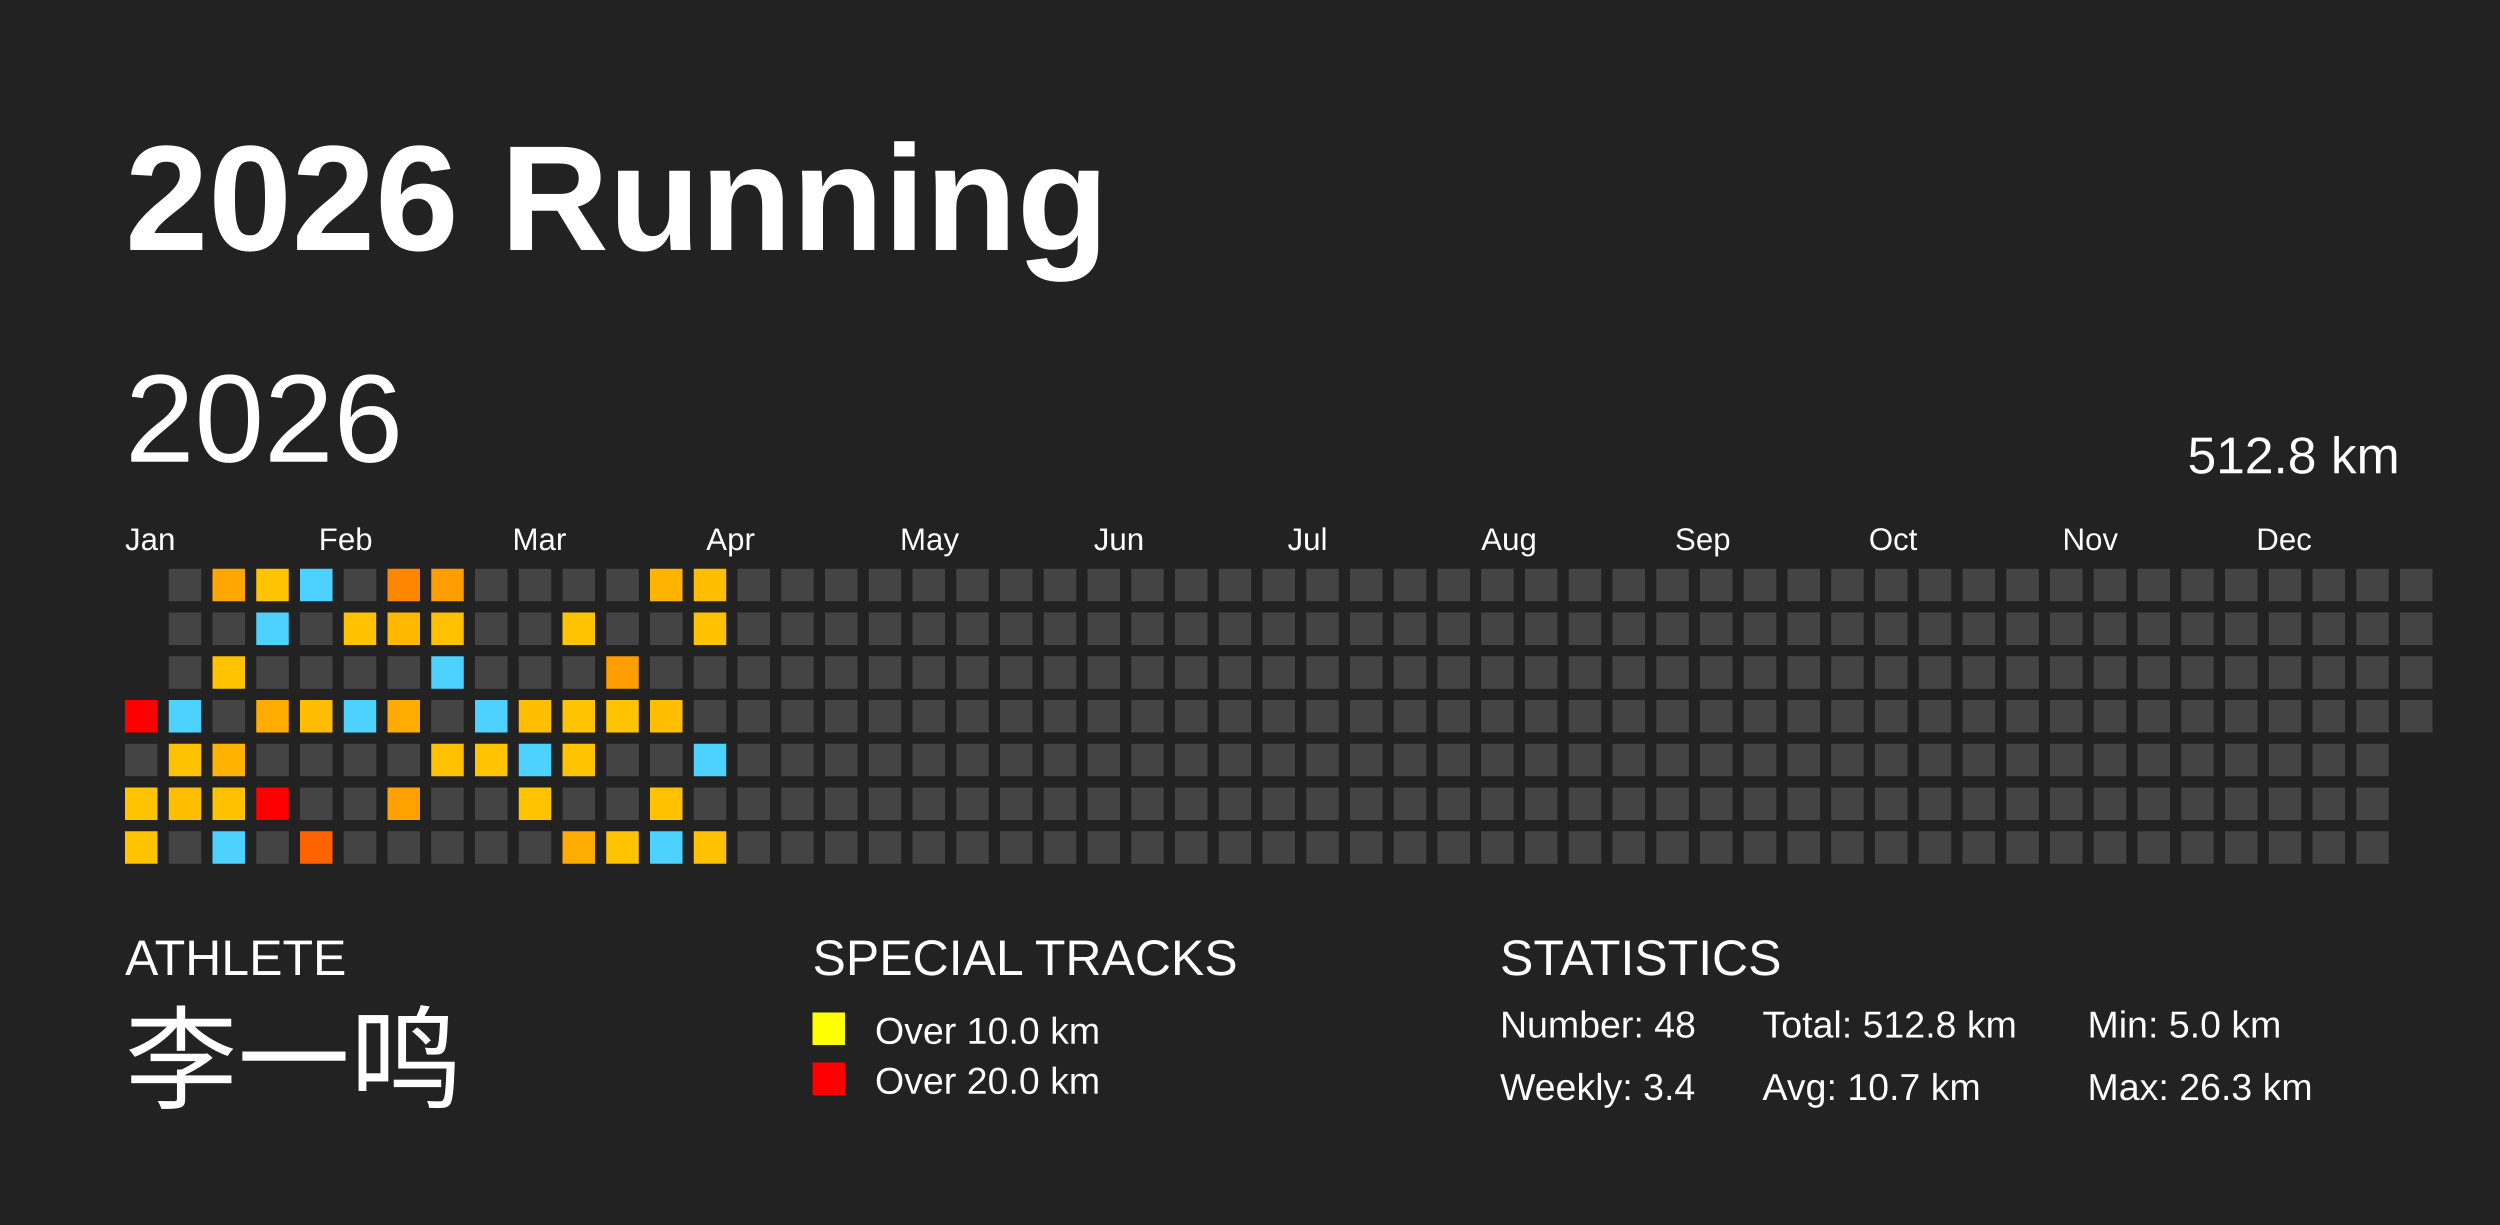
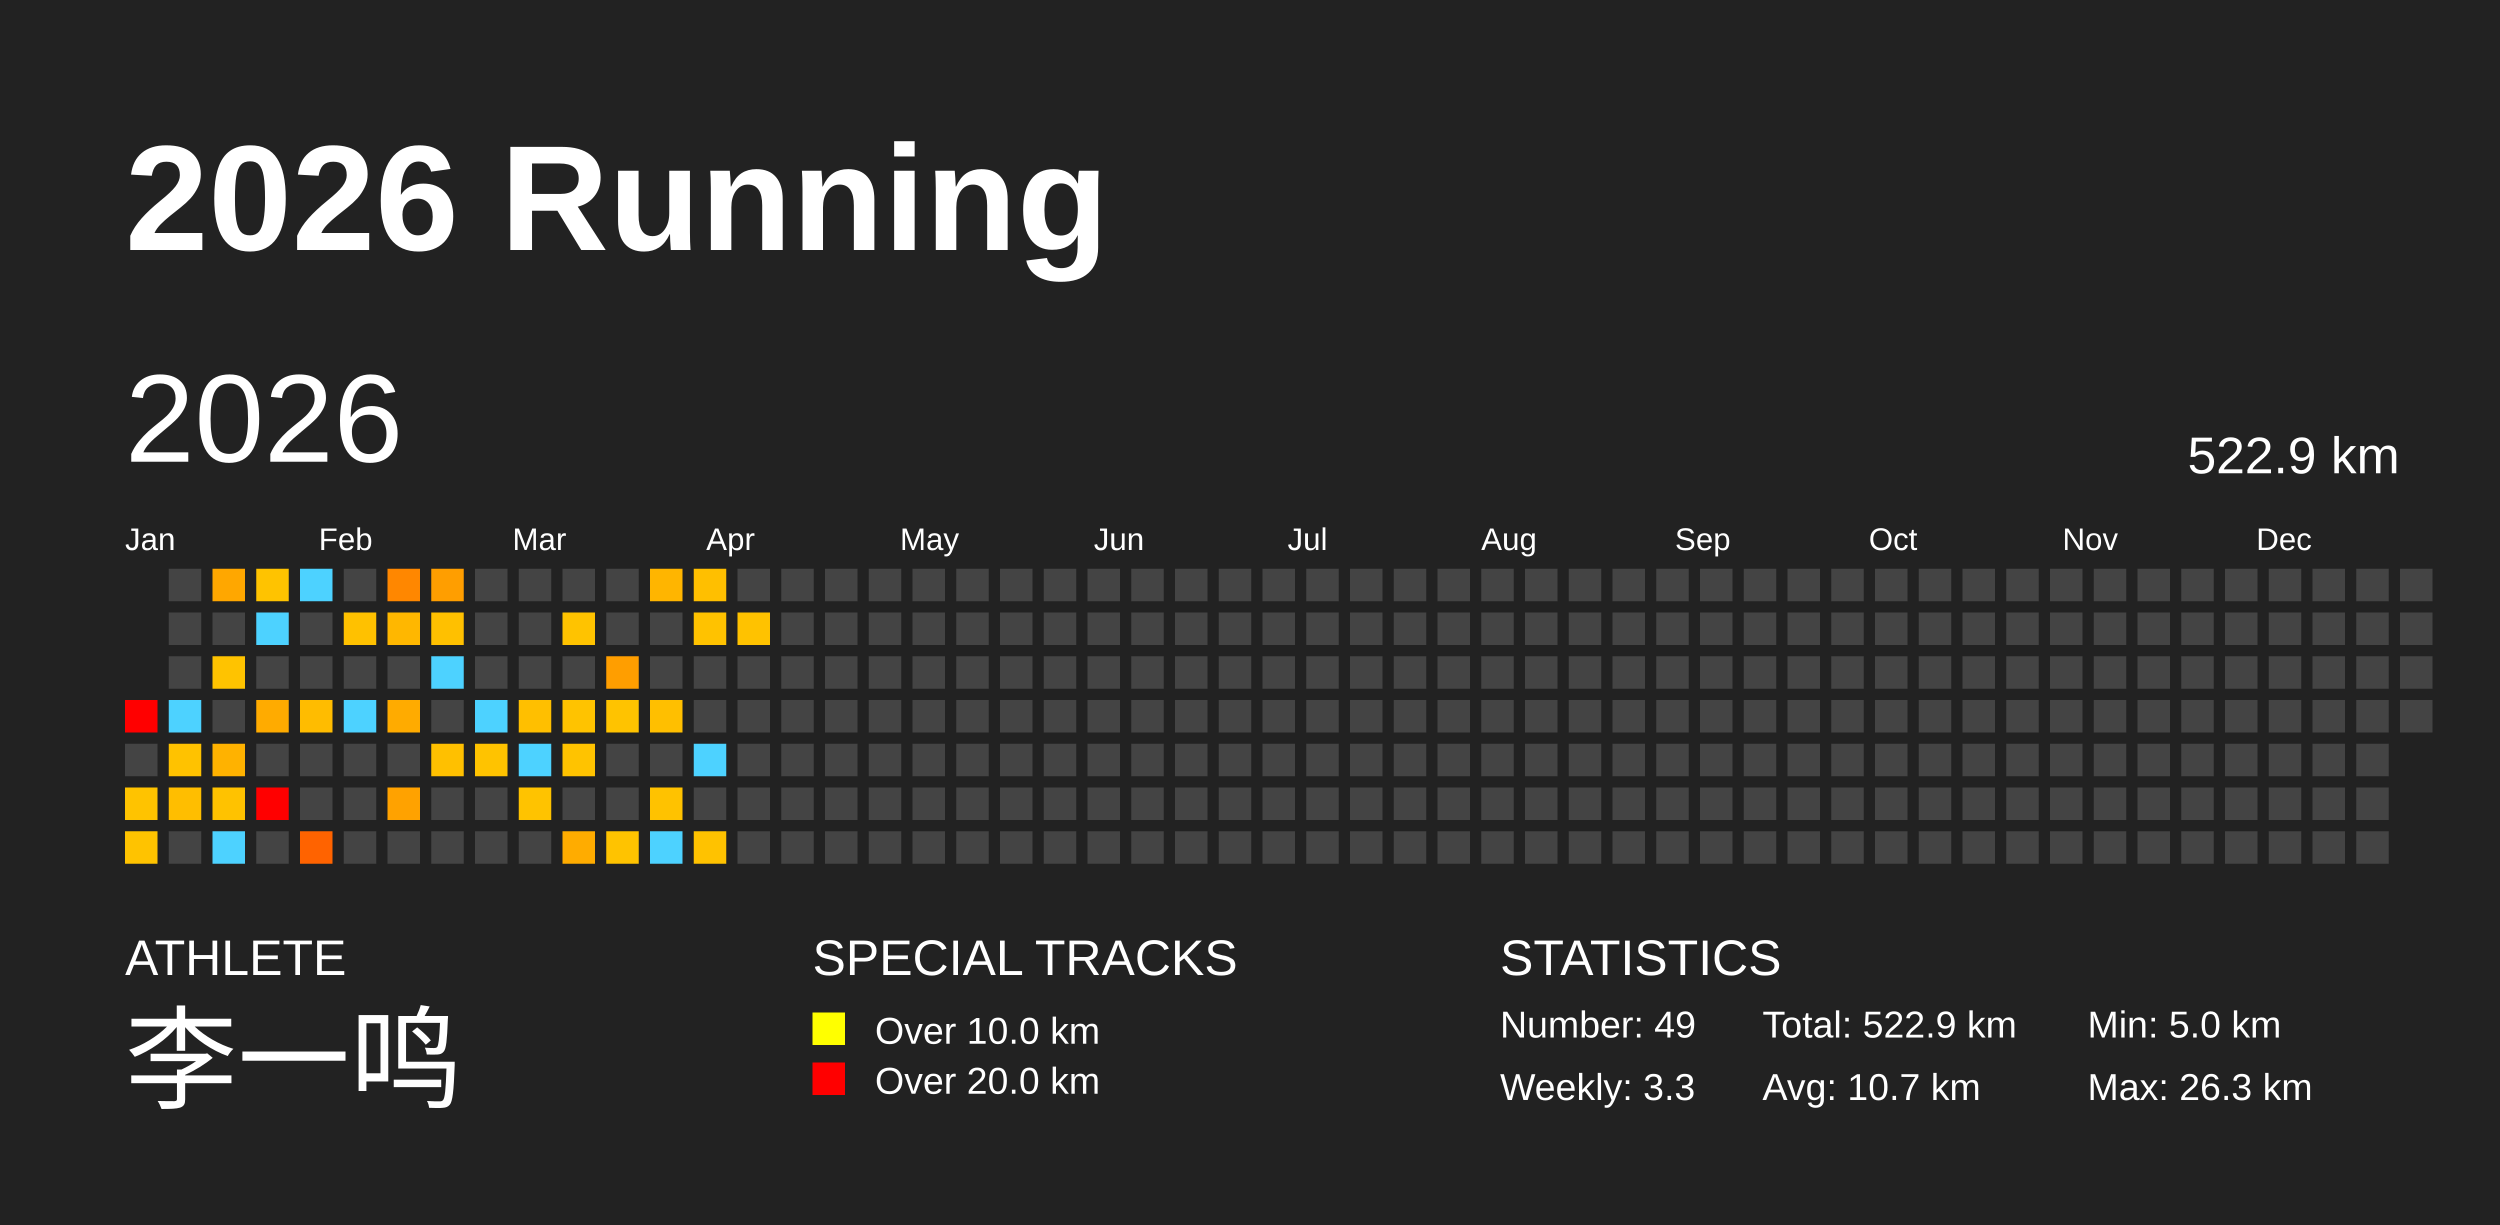
<svg xmlns="http://www.w3.org/2000/svg" baseProfile="full" height="98mm" version="1.1" viewBox="0,0,200,98" width="200mm">
  <defs />
  <rect fill="#222222" height="98" width="200" x="0" y="0" />
  <text fill="#FFFFFF" style="font-size:12px; font-family:Arial; font-weight:bold;" x="10" y="20">2026 Running</text>
  <text fill="#FFFFFF" style="font-size:4px; font-family:Arial" x="10" y="78">ATHLETE</text>
  <text fill="#FFFFFF" style="font-size:9px; font-family:Arial" x="10" y="88">李一鸣</text>
  <text fill="#FFFFFF" style="font-size:4px; font-family:Arial" x="65" y="78">SPECIAL TRACKS</text>
  <rect fill="yellow" height="2.6" width="2.6" x="65" y="81" />
  <text fill="#FFFFFF" style="font-size:3px; font-family:Arial" x="70" y="83.5">Over 10.0 km</text>
  <rect fill="red" height="2.6" width="2.6" x="65" y="85" />
  <text fill="#FFFFFF" style="font-size:3px; font-family:Arial" x="70" y="87.5">Over 20.0 km</text>
  <text fill="#FFFFFF" style="font-size:4px; font-family:Arial" x="120" y="78">STATISTICS</text>
-   <text fill="#FFFFFF" style="font-size:3px; font-family:Arial" x="120" y="83">Number: 48</text>
-   <text fill="#FFFFFF" style="font-size:3px; font-family:Arial" x="120" y="88">Weekly: 3.4</text>
-   <text fill="#FFFFFF" style="font-size:3px; font-family:Arial" x="141" y="83">Total: 512.8 km</text>
+   <text fill="#FFFFFF" style="font-size:3px; font-family:Arial" x="120" y="83">Number: 49</text>
+   <text fill="#FFFFFF" style="font-size:3px; font-family:Arial" x="120" y="88">Weekly: 3.3</text>
+   <text fill="#FFFFFF" style="font-size:3px; font-family:Arial" x="141" y="83">Total: 522.9 km</text>
  <text fill="#FFFFFF" style="font-size:3px; font-family:Arial" x="141" y="88">Avg: 10.7 km</text>
  <text fill="#FFFFFF" style="font-size:3px; font-family:Arial" x="167" y="83">Min: 5.0 km</text>
  <text fill="#FFFFFF" style="font-size:3px; font-family:Arial" x="167" y="88">Max: 26.3 km</text>
  <text dominant-baseline="hanging" fill="#FFFFFF" style="font-size:10.0px; font-family:Arial;" x="10" y="30">2026</text>
-   <text dominant-baseline="hanging" fill="#FFFFFF" style="font-size:4.125px; font-family:Arial;" x="175" y="35">512.8 km</text>
+   <text dominant-baseline="hanging" fill="#FFFFFF" style="font-size:4.125px; font-family:Arial;" x="175" y="35">522.9 km</text>
  <text fill="#FFFFFF" style="font-size:2.5px; font-family:Arial" x="10.0" y="44">Jan</text>
  <text fill="#FFFFFF" style="font-size:2.5px; font-family:Arial" x="25.5" y="44">Feb</text>
  <text fill="#FFFFFF" style="font-size:2.5px; font-family:Arial" x="41.0" y="44">Mar</text>
  <text fill="#FFFFFF" style="font-size:2.5px; font-family:Arial" x="56.5" y="44">Apr</text>
  <text fill="#FFFFFF" style="font-size:2.5px; font-family:Arial" x="72.0" y="44">May</text>
  <text fill="#FFFFFF" style="font-size:2.5px; font-family:Arial" x="87.5" y="44">Jun</text>
  <text fill="#FFFFFF" style="font-size:2.5px; font-family:Arial" x="103.0" y="44">Jul</text>
  <text fill="#FFFFFF" style="font-size:2.5px; font-family:Arial" x="118.5" y="44">Aug</text>
  <text fill="#FFFFFF" style="font-size:2.5px; font-family:Arial" x="134.0" y="44">Sep</text>
  <text fill="#FFFFFF" style="font-size:2.5px; font-family:Arial" x="149.5" y="44">Oct</text>
  <text fill="#FFFFFF" style="font-size:2.5px; font-family:Arial" x="165.0" y="44">Nov</text>
  <text fill="#FFFFFF" style="font-size:2.5px; font-family:Arial" x="180.5" y="44">Dec</text>
  <rect fill="red" height="2.6" width="2.6" x="10.0" y="56.0" />
  <rect fill="#444444" height="2.6" width="2.6" x="10.0" y="59.5" />
  <rect fill="#ffc300" height="2.6" width="2.6" x="10.0" y="63.0" />
  <rect fill="#ffc300" height="2.6" width="2.6" x="10.0" y="66.5" />
  <rect fill="#444444" height="2.6" width="2.6" x="13.5" y="45.5" />
  <rect fill="#444444" height="2.6" width="2.6" x="13.5" y="49.0" />
  <rect fill="#444444" height="2.6" width="2.6" x="13.5" y="52.5" />
  <rect fill="#4dd2ff" height="2.6" width="2.6" x="13.5" y="56.0" />
  <rect fill="#ffc200" height="2.6" width="2.6" x="13.5" y="59.5" />
  <rect fill="#ffbe00" height="2.6" width="2.6" x="13.5" y="63.0" />
  <rect fill="#444444" height="2.6" width="2.6" x="13.5" y="66.5" />
  <rect fill="#ffa700" height="2.6" width="2.6" x="17.0" y="45.5" />
  <rect fill="#444444" height="2.6" width="2.6" x="17.0" y="49.0" />
  <rect fill="#ffc300" height="2.6" width="2.6" x="17.0" y="52.5" />
  <rect fill="#444444" height="2.6" width="2.6" x="17.0" y="56.0" />
  <rect fill="#ffb200" height="2.6" width="2.6" x="17.0" y="59.5" />
  <rect fill="#ffc200" height="2.6" width="2.6" x="17.0" y="63.0" />
  <rect fill="#4dd2ff" height="2.6" width="2.6" x="17.0" y="66.5" />
  <rect fill="#ffc300" height="2.6" width="2.6" x="20.5" y="45.5" />
  <rect fill="#4dd2ff" height="2.6" width="2.6" x="20.5" y="49.0" />
  <rect fill="#444444" height="2.6" width="2.6" x="20.5" y="52.5" />
  <rect fill="#ffab00" height="2.6" width="2.6" x="20.5" y="56.0" />
  <rect fill="#444444" height="2.6" width="2.6" x="20.5" y="59.5" />
  <rect fill="red" height="2.6" width="2.6" x="20.5" y="63.0" />
  <rect fill="#444444" height="2.6" width="2.6" x="20.5" y="66.5" />
  <rect fill="#4dd2ff" height="2.6" width="2.6" x="24.0" y="45.5" />
  <rect fill="#444444" height="2.6" width="2.6" x="24.0" y="49.0" />
  <rect fill="#444444" height="2.6" width="2.6" x="24.0" y="52.5" />
  <rect fill="#ffbc00" height="2.6" width="2.6" x="24.0" y="56.0" />
  <rect fill="#444444" height="2.6" width="2.6" x="24.0" y="59.5" />
  <rect fill="#444444" height="2.6" width="2.6" x="24.0" y="63.0" />
  <rect fill="#ff6300" height="2.6" width="2.6" x="24.0" y="66.5" />
  <rect fill="#444444" height="2.6" width="2.6" x="27.5" y="45.5" />
  <rect fill="#ffc100" height="2.6" width="2.6" x="27.5" y="49.0" />
  <rect fill="#444444" height="2.6" width="2.6" x="27.5" y="52.5" />
  <rect fill="#4dd2ff" height="2.6" width="2.6" x="27.5" y="56.0" />
  <rect fill="#444444" height="2.6" width="2.6" x="27.5" y="59.5" />
  <rect fill="#444444" height="2.6" width="2.6" x="27.5" y="63.0" />
  <rect fill="#444444" height="2.6" width="2.6" x="27.5" y="66.5" />
  <rect fill="#ff8700" height="2.6" width="2.6" x="31.0" y="45.5" />
  <rect fill="#ffb700" height="2.6" width="2.6" x="31.0" y="49.0" />
  <rect fill="#444444" height="2.6" width="2.6" x="31.0" y="52.5" />
  <rect fill="#ffab00" height="2.6" width="2.6" x="31.0" y="56.0" />
  <rect fill="#444444" height="2.6" width="2.6" x="31.0" y="59.5" />
  <rect fill="#ffa200" height="2.6" width="2.6" x="31.0" y="63.0" />
  <rect fill="#444444" height="2.6" width="2.6" x="31.0" y="66.5" />
  <rect fill="#ff9e00" height="2.6" width="2.6" x="34.5" y="45.5" />
  <rect fill="#ffc000" height="2.6" width="2.6" x="34.5" y="49.0" />
  <rect fill="#4dd2ff" height="2.6" width="2.6" x="34.5" y="52.5" />
  <rect fill="#444444" height="2.6" width="2.6" x="34.5" y="56.0" />
  <rect fill="#ffc000" height="2.6" width="2.6" x="34.5" y="59.5" />
  <rect fill="#444444" height="2.6" width="2.6" x="34.5" y="63.0" />
  <rect fill="#444444" height="2.6" width="2.6" x="34.5" y="66.5" />
  <rect fill="#444444" height="2.6" width="2.6" x="38.0" y="45.5" />
  <rect fill="#444444" height="2.6" width="2.6" x="38.0" y="49.0" />
  <rect fill="#444444" height="2.6" width="2.6" x="38.0" y="52.5" />
  <rect fill="#4dd2ff" height="2.6" width="2.6" x="38.0" y="56.0" />
  <rect fill="#ffc300" height="2.6" width="2.6" x="38.0" y="59.5" />
  <rect fill="#444444" height="2.6" width="2.6" x="38.0" y="63.0" />
  <rect fill="#444444" height="2.6" width="2.6" x="38.0" y="66.5" />
  <rect fill="#444444" height="2.6" width="2.6" x="41.5" y="45.5" />
  <rect fill="#444444" height="2.6" width="2.6" x="41.5" y="49.0" />
  <rect fill="#444444" height="2.6" width="2.6" x="41.5" y="52.5" />
  <rect fill="#ffbf00" height="2.6" width="2.6" x="41.5" y="56.0" />
  <rect fill="#4dd2ff" height="2.6" width="2.6" x="41.5" y="59.5" />
  <rect fill="#ffc300" height="2.6" width="2.6" x="41.5" y="63.0" />
  <rect fill="#444444" height="2.6" width="2.6" x="41.5" y="66.5" />
  <rect fill="#444444" height="2.6" width="2.6" x="45.0" y="45.5" />
  <rect fill="#ffc300" height="2.6" width="2.6" x="45.0" y="49.0" />
  <rect fill="#444444" height="2.6" width="2.6" x="45.0" y="52.5" />
  <rect fill="#ffc300" height="2.6" width="2.6" x="45.0" y="56.0" />
  <rect fill="#ffc300" height="2.6" width="2.6" x="45.0" y="59.5" />
  <rect fill="#444444" height="2.6" width="2.6" x="45.0" y="63.0" />
  <rect fill="#ffac00" height="2.6" width="2.6" x="45.0" y="66.5" />
  <rect fill="#444444" height="2.6" width="2.6" x="48.5" y="45.5" />
  <rect fill="#444444" height="2.6" width="2.6" x="48.5" y="49.0" />
  <rect fill="#ff9e00" height="2.6" width="2.6" x="48.5" y="52.5" />
  <rect fill="#ffc300" height="2.6" width="2.6" x="48.5" y="56.0" />
  <rect fill="#444444" height="2.6" width="2.6" x="48.5" y="59.5" />
  <rect fill="#444444" height="2.6" width="2.6" x="48.5" y="63.0" />
  <rect fill="#ffc300" height="2.6" width="2.6" x="48.5" y="66.5" />
  <rect fill="#ffb500" height="2.6" width="2.6" x="52.0" y="45.5" />
  <rect fill="#444444" height="2.6" width="2.6" x="52.0" y="49.0" />
  <rect fill="#444444" height="2.6" width="2.6" x="52.0" y="52.5" />
  <rect fill="#ffbf00" height="2.6" width="2.6" x="52.0" y="56.0" />
  <rect fill="#444444" height="2.6" width="2.6" x="52.0" y="59.5" />
  <rect fill="#ffc200" height="2.6" width="2.6" x="52.0" y="63.0" />
  <rect fill="#4dd2ff" height="2.6" width="2.6" x="52.0" y="66.5" />
  <rect fill="#ffbf00" height="2.6" width="2.6" x="55.5" y="45.5" />
  <rect fill="#ffc200" height="2.6" width="2.6" x="55.5" y="49.0" />
  <rect fill="#444444" height="2.6" width="2.6" x="55.5" y="52.5" />
  <rect fill="#444444" height="2.6" width="2.6" x="55.5" y="56.0" />
  <rect fill="#4dd2ff" height="2.6" width="2.6" x="55.5" y="59.5" />
  <rect fill="#444444" height="2.6" width="2.6" x="55.5" y="63.0" />
  <rect fill="#ffc200" height="2.6" width="2.6" x="55.5" y="66.5" />
  <rect fill="#444444" height="2.6" width="2.6" x="59.0" y="45.5" />
-   <rect fill="#444444" height="2.6" width="2.6" x="59.0" y="49.0" />
+   <rect fill="#ffc200" height="2.6" width="2.6" x="59.0" y="49.0" />
  <rect fill="#444444" height="2.6" width="2.6" x="59.0" y="52.5" />
  <rect fill="#444444" height="2.6" width="2.6" x="59.0" y="56.0" />
  <rect fill="#444444" height="2.6" width="2.6" x="59.0" y="59.5" />
  <rect fill="#444444" height="2.6" width="2.6" x="59.0" y="63.0" />
  <rect fill="#444444" height="2.6" width="2.6" x="59.0" y="66.5" />
  <rect fill="#444444" height="2.6" width="2.6" x="62.5" y="45.5" />
  <rect fill="#444444" height="2.6" width="2.6" x="62.5" y="49.0" />
  <rect fill="#444444" height="2.6" width="2.6" x="62.5" y="52.5" />
  <rect fill="#444444" height="2.6" width="2.6" x="62.5" y="56.0" />
  <rect fill="#444444" height="2.6" width="2.6" x="62.5" y="59.5" />
  <rect fill="#444444" height="2.6" width="2.6" x="62.5" y="63.0" />
  <rect fill="#444444" height="2.6" width="2.6" x="62.5" y="66.5" />
  <rect fill="#444444" height="2.6" width="2.6" x="66.0" y="45.5" />
  <rect fill="#444444" height="2.6" width="2.6" x="66.0" y="49.0" />
  <rect fill="#444444" height="2.6" width="2.6" x="66.0" y="52.5" />
  <rect fill="#444444" height="2.6" width="2.6" x="66.0" y="56.0" />
  <rect fill="#444444" height="2.6" width="2.6" x="66.0" y="59.5" />
  <rect fill="#444444" height="2.6" width="2.6" x="66.0" y="63.0" />
  <rect fill="#444444" height="2.6" width="2.6" x="66.0" y="66.5" />
  <rect fill="#444444" height="2.6" width="2.6" x="69.5" y="45.5" />
  <rect fill="#444444" height="2.6" width="2.6" x="69.5" y="49.0" />
  <rect fill="#444444" height="2.6" width="2.6" x="69.5" y="52.5" />
  <rect fill="#444444" height="2.6" width="2.6" x="69.5" y="56.0" />
  <rect fill="#444444" height="2.6" width="2.6" x="69.5" y="59.5" />
  <rect fill="#444444" height="2.6" width="2.6" x="69.5" y="63.0" />
  <rect fill="#444444" height="2.6" width="2.6" x="69.5" y="66.5" />
  <rect fill="#444444" height="2.6" width="2.6" x="73.0" y="45.5" />
  <rect fill="#444444" height="2.6" width="2.6" x="73.0" y="49.0" />
  <rect fill="#444444" height="2.6" width="2.6" x="73.0" y="52.5" />
  <rect fill="#444444" height="2.6" width="2.6" x="73.0" y="56.0" />
  <rect fill="#444444" height="2.6" width="2.6" x="73.0" y="59.5" />
  <rect fill="#444444" height="2.6" width="2.6" x="73.0" y="63.0" />
  <rect fill="#444444" height="2.6" width="2.6" x="73.0" y="66.5" />
  <rect fill="#444444" height="2.6" width="2.6" x="76.5" y="45.5" />
  <rect fill="#444444" height="2.6" width="2.6" x="76.5" y="49.0" />
  <rect fill="#444444" height="2.6" width="2.6" x="76.5" y="52.5" />
  <rect fill="#444444" height="2.6" width="2.6" x="76.5" y="56.0" />
  <rect fill="#444444" height="2.6" width="2.6" x="76.5" y="59.5" />
  <rect fill="#444444" height="2.6" width="2.6" x="76.5" y="63.0" />
  <rect fill="#444444" height="2.6" width="2.6" x="76.5" y="66.5" />
  <rect fill="#444444" height="2.6" width="2.6" x="80.0" y="45.5" />
  <rect fill="#444444" height="2.6" width="2.6" x="80.0" y="49.0" />
  <rect fill="#444444" height="2.6" width="2.6" x="80.0" y="52.5" />
  <rect fill="#444444" height="2.6" width="2.6" x="80.0" y="56.0" />
  <rect fill="#444444" height="2.6" width="2.6" x="80.0" y="59.5" />
  <rect fill="#444444" height="2.6" width="2.6" x="80.0" y="63.0" />
  <rect fill="#444444" height="2.6" width="2.6" x="80.0" y="66.5" />
  <rect fill="#444444" height="2.6" width="2.6" x="83.5" y="45.5" />
  <rect fill="#444444" height="2.6" width="2.6" x="83.5" y="49.0" />
  <rect fill="#444444" height="2.6" width="2.6" x="83.5" y="52.5" />
  <rect fill="#444444" height="2.6" width="2.6" x="83.5" y="56.0" />
  <rect fill="#444444" height="2.6" width="2.6" x="83.5" y="59.5" />
  <rect fill="#444444" height="2.6" width="2.6" x="83.5" y="63.0" />
  <rect fill="#444444" height="2.6" width="2.6" x="83.5" y="66.5" />
  <rect fill="#444444" height="2.6" width="2.6" x="87.0" y="45.5" />
  <rect fill="#444444" height="2.6" width="2.6" x="87.0" y="49.0" />
  <rect fill="#444444" height="2.6" width="2.6" x="87.0" y="52.5" />
  <rect fill="#444444" height="2.6" width="2.6" x="87.0" y="56.0" />
  <rect fill="#444444" height="2.6" width="2.6" x="87.0" y="59.5" />
  <rect fill="#444444" height="2.6" width="2.6" x="87.0" y="63.0" />
  <rect fill="#444444" height="2.6" width="2.6" x="87.0" y="66.5" />
  <rect fill="#444444" height="2.6" width="2.6" x="90.5" y="45.5" />
  <rect fill="#444444" height="2.6" width="2.6" x="90.5" y="49.0" />
  <rect fill="#444444" height="2.6" width="2.6" x="90.5" y="52.5" />
  <rect fill="#444444" height="2.6" width="2.6" x="90.5" y="56.0" />
  <rect fill="#444444" height="2.6" width="2.6" x="90.5" y="59.5" />
  <rect fill="#444444" height="2.6" width="2.6" x="90.5" y="63.0" />
  <rect fill="#444444" height="2.6" width="2.6" x="90.5" y="66.5" />
  <rect fill="#444444" height="2.6" width="2.6" x="94.0" y="45.5" />
  <rect fill="#444444" height="2.6" width="2.6" x="94.0" y="49.0" />
  <rect fill="#444444" height="2.6" width="2.6" x="94.0" y="52.5" />
  <rect fill="#444444" height="2.6" width="2.6" x="94.0" y="56.0" />
  <rect fill="#444444" height="2.6" width="2.6" x="94.0" y="59.5" />
  <rect fill="#444444" height="2.6" width="2.6" x="94.0" y="63.0" />
  <rect fill="#444444" height="2.6" width="2.6" x="94.0" y="66.5" />
  <rect fill="#444444" height="2.6" width="2.6" x="97.5" y="45.5" />
  <rect fill="#444444" height="2.6" width="2.6" x="97.5" y="49.0" />
  <rect fill="#444444" height="2.6" width="2.6" x="97.5" y="52.5" />
  <rect fill="#444444" height="2.6" width="2.6" x="97.5" y="56.0" />
  <rect fill="#444444" height="2.6" width="2.6" x="97.5" y="59.5" />
  <rect fill="#444444" height="2.6" width="2.6" x="97.5" y="63.0" />
  <rect fill="#444444" height="2.6" width="2.6" x="97.5" y="66.5" />
  <rect fill="#444444" height="2.6" width="2.6" x="101.0" y="45.5" />
  <rect fill="#444444" height="2.6" width="2.6" x="101.0" y="49.0" />
  <rect fill="#444444" height="2.6" width="2.6" x="101.0" y="52.5" />
  <rect fill="#444444" height="2.6" width="2.6" x="101.0" y="56.0" />
  <rect fill="#444444" height="2.6" width="2.6" x="101.0" y="59.5" />
  <rect fill="#444444" height="2.6" width="2.6" x="101.0" y="63.0" />
  <rect fill="#444444" height="2.6" width="2.6" x="101.0" y="66.5" />
  <rect fill="#444444" height="2.6" width="2.6" x="104.5" y="45.5" />
  <rect fill="#444444" height="2.6" width="2.6" x="104.5" y="49.0" />
  <rect fill="#444444" height="2.6" width="2.6" x="104.5" y="52.5" />
  <rect fill="#444444" height="2.6" width="2.6" x="104.5" y="56.0" />
  <rect fill="#444444" height="2.6" width="2.6" x="104.5" y="59.5" />
  <rect fill="#444444" height="2.6" width="2.6" x="104.5" y="63.0" />
  <rect fill="#444444" height="2.6" width="2.6" x="104.5" y="66.5" />
  <rect fill="#444444" height="2.6" width="2.6" x="108.0" y="45.5" />
  <rect fill="#444444" height="2.6" width="2.6" x="108.0" y="49.0" />
  <rect fill="#444444" height="2.6" width="2.6" x="108.0" y="52.5" />
  <rect fill="#444444" height="2.6" width="2.6" x="108.0" y="56.0" />
  <rect fill="#444444" height="2.6" width="2.6" x="108.0" y="59.5" />
  <rect fill="#444444" height="2.6" width="2.6" x="108.0" y="63.0" />
  <rect fill="#444444" height="2.6" width="2.6" x="108.0" y="66.5" />
  <rect fill="#444444" height="2.6" width="2.6" x="111.5" y="45.5" />
  <rect fill="#444444" height="2.6" width="2.6" x="111.5" y="49.0" />
  <rect fill="#444444" height="2.6" width="2.6" x="111.5" y="52.5" />
  <rect fill="#444444" height="2.6" width="2.6" x="111.5" y="56.0" />
  <rect fill="#444444" height="2.6" width="2.6" x="111.5" y="59.5" />
  <rect fill="#444444" height="2.6" width="2.6" x="111.5" y="63.0" />
  <rect fill="#444444" height="2.6" width="2.6" x="111.5" y="66.5" />
  <rect fill="#444444" height="2.6" width="2.6" x="115.0" y="45.5" />
  <rect fill="#444444" height="2.6" width="2.6" x="115.0" y="49.0" />
  <rect fill="#444444" height="2.6" width="2.6" x="115.0" y="52.5" />
  <rect fill="#444444" height="2.6" width="2.6" x="115.0" y="56.0" />
  <rect fill="#444444" height="2.6" width="2.6" x="115.0" y="59.5" />
  <rect fill="#444444" height="2.6" width="2.6" x="115.0" y="63.0" />
  <rect fill="#444444" height="2.6" width="2.6" x="115.0" y="66.5" />
  <rect fill="#444444" height="2.6" width="2.6" x="118.5" y="45.5" />
  <rect fill="#444444" height="2.6" width="2.6" x="118.5" y="49.0" />
  <rect fill="#444444" height="2.6" width="2.6" x="118.5" y="52.5" />
  <rect fill="#444444" height="2.6" width="2.6" x="118.5" y="56.0" />
  <rect fill="#444444" height="2.6" width="2.6" x="118.5" y="59.5" />
  <rect fill="#444444" height="2.6" width="2.6" x="118.5" y="63.0" />
  <rect fill="#444444" height="2.6" width="2.6" x="118.5" y="66.5" />
  <rect fill="#444444" height="2.6" width="2.6" x="122.0" y="45.5" />
  <rect fill="#444444" height="2.6" width="2.6" x="122.0" y="49.0" />
  <rect fill="#444444" height="2.6" width="2.6" x="122.0" y="52.5" />
  <rect fill="#444444" height="2.6" width="2.6" x="122.0" y="56.0" />
  <rect fill="#444444" height="2.6" width="2.6" x="122.0" y="59.5" />
  <rect fill="#444444" height="2.6" width="2.6" x="122.0" y="63.0" />
  <rect fill="#444444" height="2.6" width="2.6" x="122.0" y="66.5" />
  <rect fill="#444444" height="2.6" width="2.6" x="125.5" y="45.5" />
  <rect fill="#444444" height="2.6" width="2.6" x="125.5" y="49.0" />
  <rect fill="#444444" height="2.6" width="2.6" x="125.5" y="52.5" />
  <rect fill="#444444" height="2.6" width="2.6" x="125.5" y="56.0" />
  <rect fill="#444444" height="2.6" width="2.6" x="125.5" y="59.5" />
  <rect fill="#444444" height="2.6" width="2.6" x="125.5" y="63.0" />
  <rect fill="#444444" height="2.6" width="2.6" x="125.5" y="66.5" />
  <rect fill="#444444" height="2.6" width="2.6" x="129.0" y="45.5" />
  <rect fill="#444444" height="2.6" width="2.6" x="129.0" y="49.0" />
  <rect fill="#444444" height="2.6" width="2.6" x="129.0" y="52.5" />
  <rect fill="#444444" height="2.6" width="2.6" x="129.0" y="56.0" />
  <rect fill="#444444" height="2.6" width="2.6" x="129.0" y="59.5" />
  <rect fill="#444444" height="2.6" width="2.6" x="129.0" y="63.0" />
  <rect fill="#444444" height="2.6" width="2.6" x="129.0" y="66.5" />
  <rect fill="#444444" height="2.6" width="2.6" x="132.5" y="45.5" />
  <rect fill="#444444" height="2.6" width="2.6" x="132.5" y="49.0" />
  <rect fill="#444444" height="2.6" width="2.6" x="132.5" y="52.5" />
  <rect fill="#444444" height="2.6" width="2.6" x="132.5" y="56.0" />
  <rect fill="#444444" height="2.6" width="2.6" x="132.5" y="59.5" />
  <rect fill="#444444" height="2.6" width="2.6" x="132.5" y="63.0" />
  <rect fill="#444444" height="2.6" width="2.6" x="132.5" y="66.5" />
  <rect fill="#444444" height="2.6" width="2.6" x="136.0" y="45.5" />
  <rect fill="#444444" height="2.6" width="2.6" x="136.0" y="49.0" />
  <rect fill="#444444" height="2.6" width="2.6" x="136.0" y="52.5" />
  <rect fill="#444444" height="2.6" width="2.6" x="136.0" y="56.0" />
  <rect fill="#444444" height="2.6" width="2.6" x="136.0" y="59.5" />
  <rect fill="#444444" height="2.6" width="2.6" x="136.0" y="63.0" />
  <rect fill="#444444" height="2.6" width="2.6" x="136.0" y="66.5" />
  <rect fill="#444444" height="2.6" width="2.6" x="139.5" y="45.5" />
  <rect fill="#444444" height="2.6" width="2.6" x="139.5" y="49.0" />
  <rect fill="#444444" height="2.6" width="2.6" x="139.5" y="52.5" />
  <rect fill="#444444" height="2.6" width="2.6" x="139.5" y="56.0" />
  <rect fill="#444444" height="2.6" width="2.6" x="139.5" y="59.5" />
  <rect fill="#444444" height="2.6" width="2.6" x="139.5" y="63.0" />
  <rect fill="#444444" height="2.6" width="2.6" x="139.5" y="66.5" />
  <rect fill="#444444" height="2.6" width="2.6" x="143.0" y="45.5" />
  <rect fill="#444444" height="2.6" width="2.6" x="143.0" y="49.0" />
  <rect fill="#444444" height="2.6" width="2.6" x="143.0" y="52.5" />
  <rect fill="#444444" height="2.6" width="2.6" x="143.0" y="56.0" />
  <rect fill="#444444" height="2.6" width="2.6" x="143.0" y="59.5" />
  <rect fill="#444444" height="2.6" width="2.6" x="143.0" y="63.0" />
  <rect fill="#444444" height="2.6" width="2.6" x="143.0" y="66.5" />
  <rect fill="#444444" height="2.6" width="2.6" x="146.5" y="45.5" />
  <rect fill="#444444" height="2.6" width="2.6" x="146.5" y="49.0" />
  <rect fill="#444444" height="2.6" width="2.6" x="146.5" y="52.5" />
  <rect fill="#444444" height="2.6" width="2.6" x="146.5" y="56.0" />
  <rect fill="#444444" height="2.6" width="2.6" x="146.5" y="59.5" />
  <rect fill="#444444" height="2.6" width="2.6" x="146.5" y="63.0" />
  <rect fill="#444444" height="2.6" width="2.6" x="146.5" y="66.5" />
  <rect fill="#444444" height="2.6" width="2.6" x="150.0" y="45.5" />
  <rect fill="#444444" height="2.6" width="2.6" x="150.0" y="49.0" />
  <rect fill="#444444" height="2.6" width="2.6" x="150.0" y="52.5" />
  <rect fill="#444444" height="2.6" width="2.6" x="150.0" y="56.0" />
  <rect fill="#444444" height="2.6" width="2.6" x="150.0" y="59.5" />
  <rect fill="#444444" height="2.6" width="2.6" x="150.0" y="63.0" />
  <rect fill="#444444" height="2.6" width="2.6" x="150.0" y="66.5" />
  <rect fill="#444444" height="2.6" width="2.6" x="153.5" y="45.5" />
  <rect fill="#444444" height="2.6" width="2.6" x="153.5" y="49.0" />
  <rect fill="#444444" height="2.6" width="2.6" x="153.5" y="52.5" />
  <rect fill="#444444" height="2.6" width="2.6" x="153.5" y="56.0" />
  <rect fill="#444444" height="2.6" width="2.6" x="153.5" y="59.5" />
  <rect fill="#444444" height="2.6" width="2.6" x="153.5" y="63.0" />
  <rect fill="#444444" height="2.6" width="2.6" x="153.5" y="66.5" />
  <rect fill="#444444" height="2.6" width="2.6" x="157.0" y="45.5" />
  <rect fill="#444444" height="2.6" width="2.6" x="157.0" y="49.0" />
  <rect fill="#444444" height="2.6" width="2.6" x="157.0" y="52.5" />
  <rect fill="#444444" height="2.6" width="2.6" x="157.0" y="56.0" />
  <rect fill="#444444" height="2.6" width="2.6" x="157.0" y="59.5" />
  <rect fill="#444444" height="2.6" width="2.6" x="157.0" y="63.0" />
  <rect fill="#444444" height="2.6" width="2.6" x="157.0" y="66.5" />
  <rect fill="#444444" height="2.6" width="2.6" x="160.5" y="45.5" />
  <rect fill="#444444" height="2.6" width="2.6" x="160.5" y="49.0" />
  <rect fill="#444444" height="2.6" width="2.6" x="160.5" y="52.5" />
  <rect fill="#444444" height="2.6" width="2.6" x="160.5" y="56.0" />
  <rect fill="#444444" height="2.6" width="2.6" x="160.5" y="59.5" />
  <rect fill="#444444" height="2.6" width="2.6" x="160.5" y="63.0" />
  <rect fill="#444444" height="2.6" width="2.6" x="160.5" y="66.5" />
  <rect fill="#444444" height="2.6" width="2.6" x="164.0" y="45.5" />
  <rect fill="#444444" height="2.6" width="2.6" x="164.0" y="49.0" />
  <rect fill="#444444" height="2.6" width="2.6" x="164.0" y="52.5" />
  <rect fill="#444444" height="2.6" width="2.6" x="164.0" y="56.0" />
  <rect fill="#444444" height="2.6" width="2.6" x="164.0" y="59.5" />
  <rect fill="#444444" height="2.6" width="2.6" x="164.0" y="63.0" />
  <rect fill="#444444" height="2.6" width="2.6" x="164.0" y="66.5" />
  <rect fill="#444444" height="2.6" width="2.6" x="167.5" y="45.5" />
  <rect fill="#444444" height="2.6" width="2.6" x="167.5" y="49.0" />
  <rect fill="#444444" height="2.6" width="2.6" x="167.5" y="52.5" />
  <rect fill="#444444" height="2.6" width="2.6" x="167.5" y="56.0" />
  <rect fill="#444444" height="2.6" width="2.6" x="167.5" y="59.5" />
  <rect fill="#444444" height="2.6" width="2.6" x="167.5" y="63.0" />
  <rect fill="#444444" height="2.6" width="2.6" x="167.5" y="66.5" />
  <rect fill="#444444" height="2.6" width="2.6" x="171.0" y="45.5" />
  <rect fill="#444444" height="2.6" width="2.6" x="171.0" y="49.0" />
  <rect fill="#444444" height="2.6" width="2.6" x="171.0" y="52.5" />
  <rect fill="#444444" height="2.6" width="2.6" x="171.0" y="56.0" />
  <rect fill="#444444" height="2.6" width="2.6" x="171.0" y="59.5" />
  <rect fill="#444444" height="2.6" width="2.6" x="171.0" y="63.0" />
  <rect fill="#444444" height="2.6" width="2.6" x="171.0" y="66.5" />
  <rect fill="#444444" height="2.6" width="2.6" x="174.5" y="45.5" />
  <rect fill="#444444" height="2.6" width="2.6" x="174.5" y="49.0" />
  <rect fill="#444444" height="2.6" width="2.6" x="174.5" y="52.5" />
  <rect fill="#444444" height="2.6" width="2.6" x="174.5" y="56.0" />
  <rect fill="#444444" height="2.6" width="2.6" x="174.5" y="59.5" />
  <rect fill="#444444" height="2.6" width="2.6" x="174.5" y="63.0" />
  <rect fill="#444444" height="2.6" width="2.6" x="174.5" y="66.5" />
  <rect fill="#444444" height="2.6" width="2.6" x="178.0" y="45.5" />
  <rect fill="#444444" height="2.6" width="2.6" x="178.0" y="49.0" />
  <rect fill="#444444" height="2.6" width="2.6" x="178.0" y="52.5" />
  <rect fill="#444444" height="2.6" width="2.6" x="178.0" y="56.0" />
  <rect fill="#444444" height="2.6" width="2.6" x="178.0" y="59.5" />
  <rect fill="#444444" height="2.6" width="2.6" x="178.0" y="63.0" />
  <rect fill="#444444" height="2.6" width="2.6" x="178.0" y="66.5" />
  <rect fill="#444444" height="2.6" width="2.6" x="181.5" y="45.5" />
  <rect fill="#444444" height="2.6" width="2.6" x="181.5" y="49.0" />
  <rect fill="#444444" height="2.6" width="2.6" x="181.5" y="52.5" />
  <rect fill="#444444" height="2.6" width="2.6" x="181.5" y="56.0" />
  <rect fill="#444444" height="2.6" width="2.6" x="181.5" y="59.5" />
  <rect fill="#444444" height="2.6" width="2.6" x="181.5" y="63.0" />
  <rect fill="#444444" height="2.6" width="2.6" x="181.5" y="66.5" />
  <rect fill="#444444" height="2.6" width="2.6" x="185.0" y="45.5" />
  <rect fill="#444444" height="2.6" width="2.6" x="185.0" y="49.0" />
  <rect fill="#444444" height="2.6" width="2.6" x="185.0" y="52.5" />
  <rect fill="#444444" height="2.6" width="2.6" x="185.0" y="56.0" />
  <rect fill="#444444" height="2.6" width="2.6" x="185.0" y="59.5" />
  <rect fill="#444444" height="2.6" width="2.6" x="185.0" y="63.0" />
  <rect fill="#444444" height="2.6" width="2.6" x="185.0" y="66.5" />
  <rect fill="#444444" height="2.6" width="2.6" x="188.5" y="45.5" />
  <rect fill="#444444" height="2.6" width="2.6" x="188.5" y="49.0" />
  <rect fill="#444444" height="2.6" width="2.6" x="188.5" y="52.5" />
  <rect fill="#444444" height="2.6" width="2.6" x="188.5" y="56.0" />
  <rect fill="#444444" height="2.6" width="2.6" x="188.5" y="59.5" />
  <rect fill="#444444" height="2.6" width="2.6" x="188.5" y="63.0" />
  <rect fill="#444444" height="2.6" width="2.6" x="188.5" y="66.5" />
  <rect fill="#444444" height="2.6" width="2.6" x="192.0" y="45.5" />
  <rect fill="#444444" height="2.6" width="2.6" x="192.0" y="49.0" />
  <rect fill="#444444" height="2.6" width="2.6" x="192.0" y="52.5" />
  <rect fill="#444444" height="2.6" width="2.6" x="192.0" y="56.0" />
</svg>
